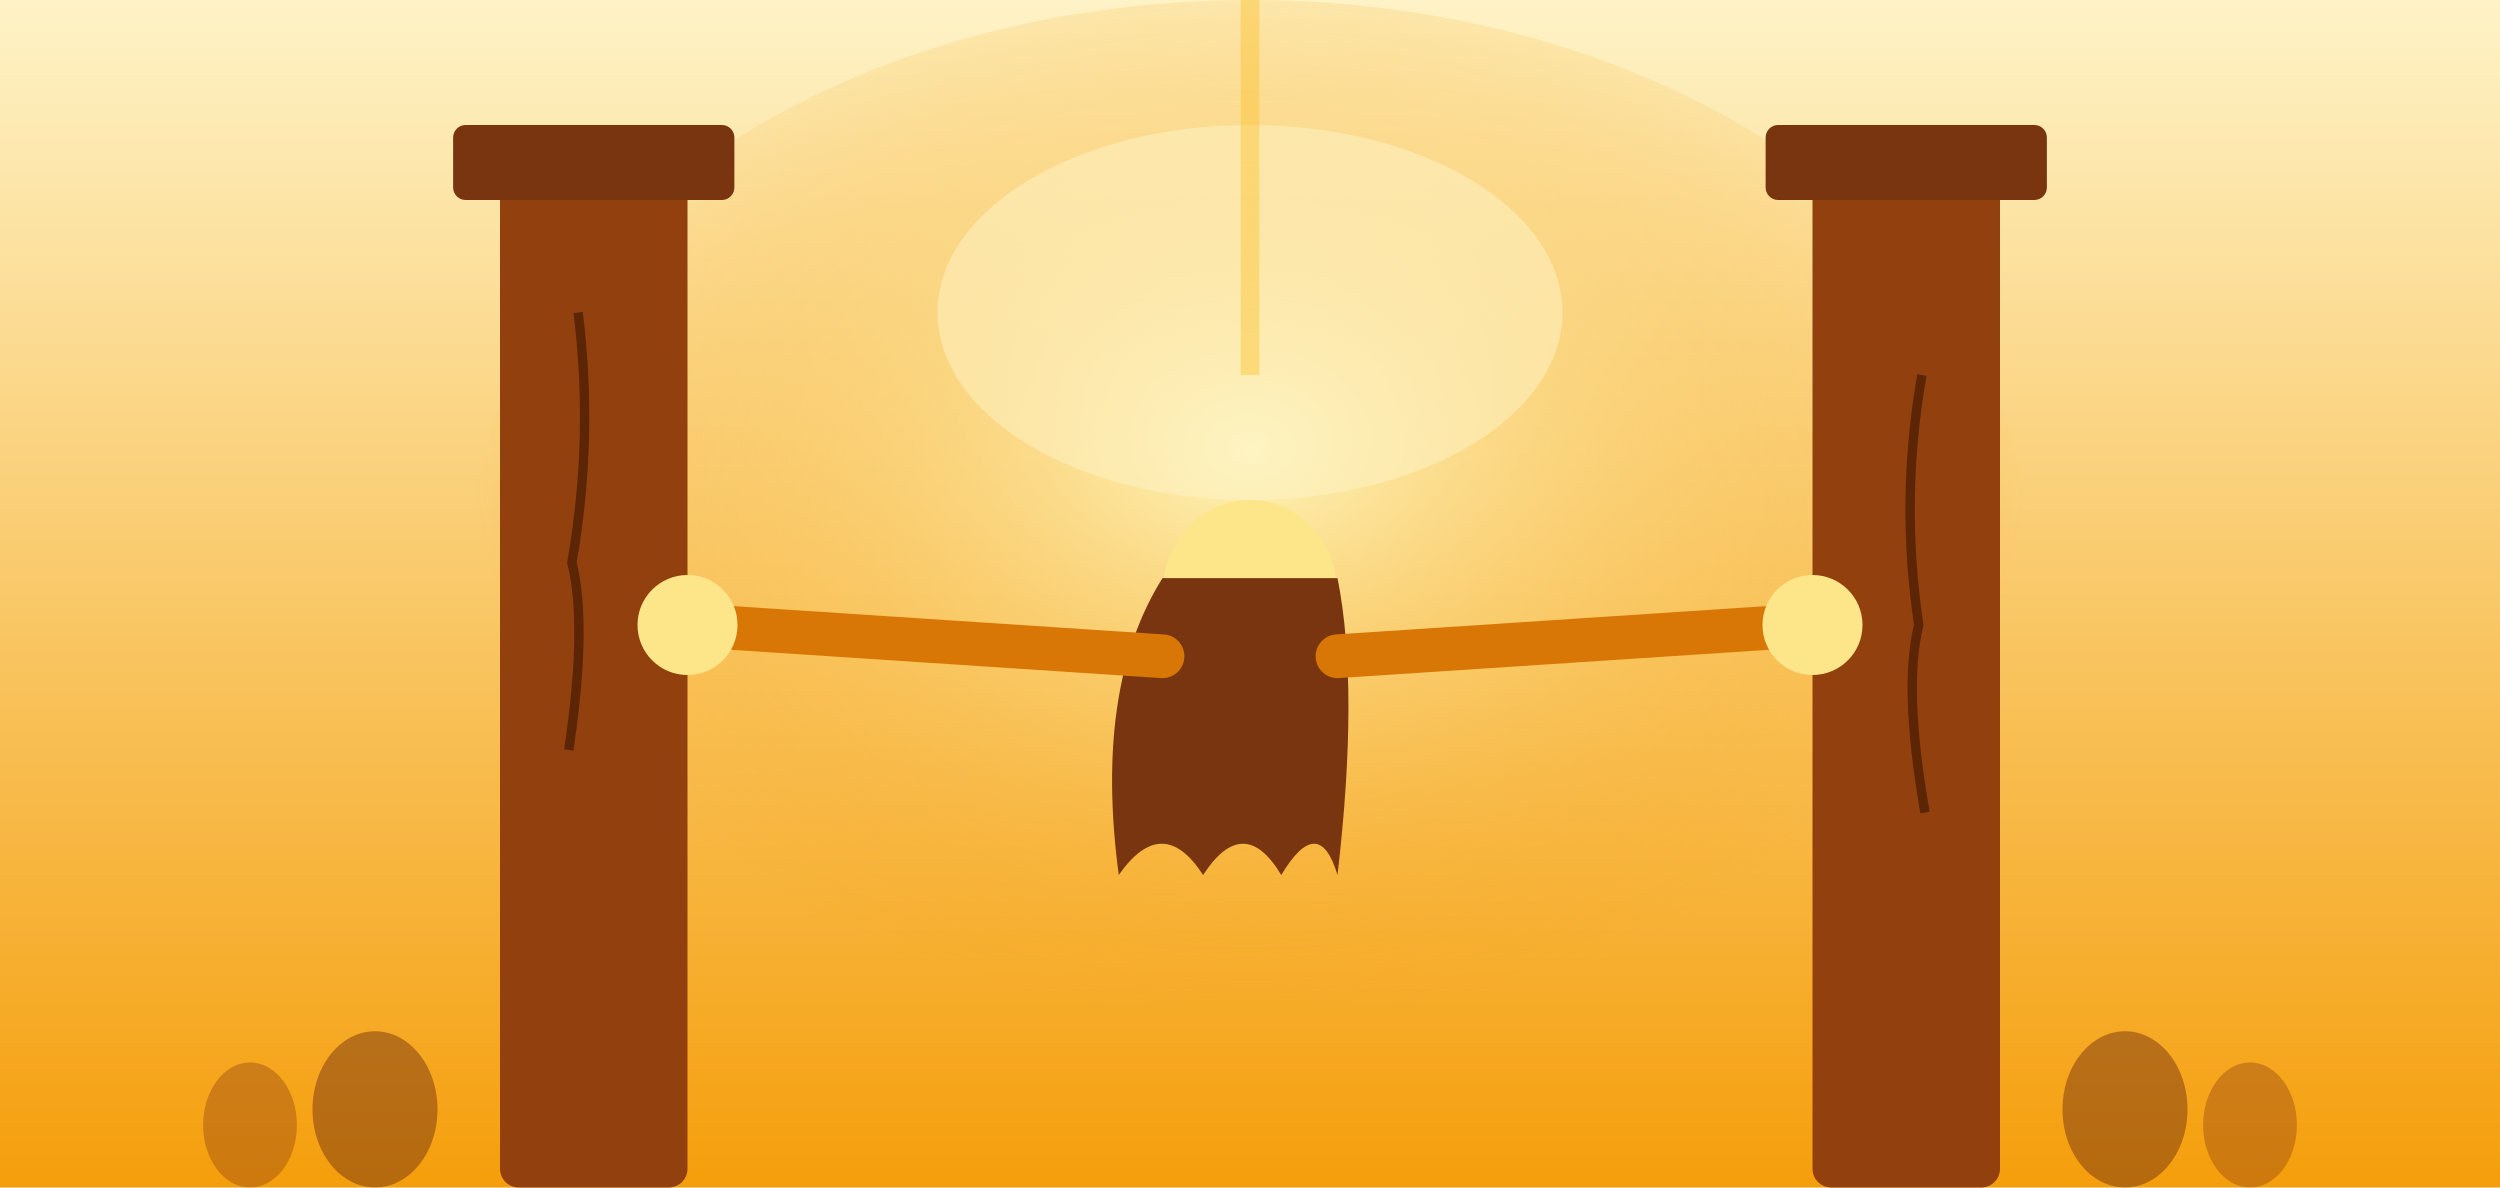
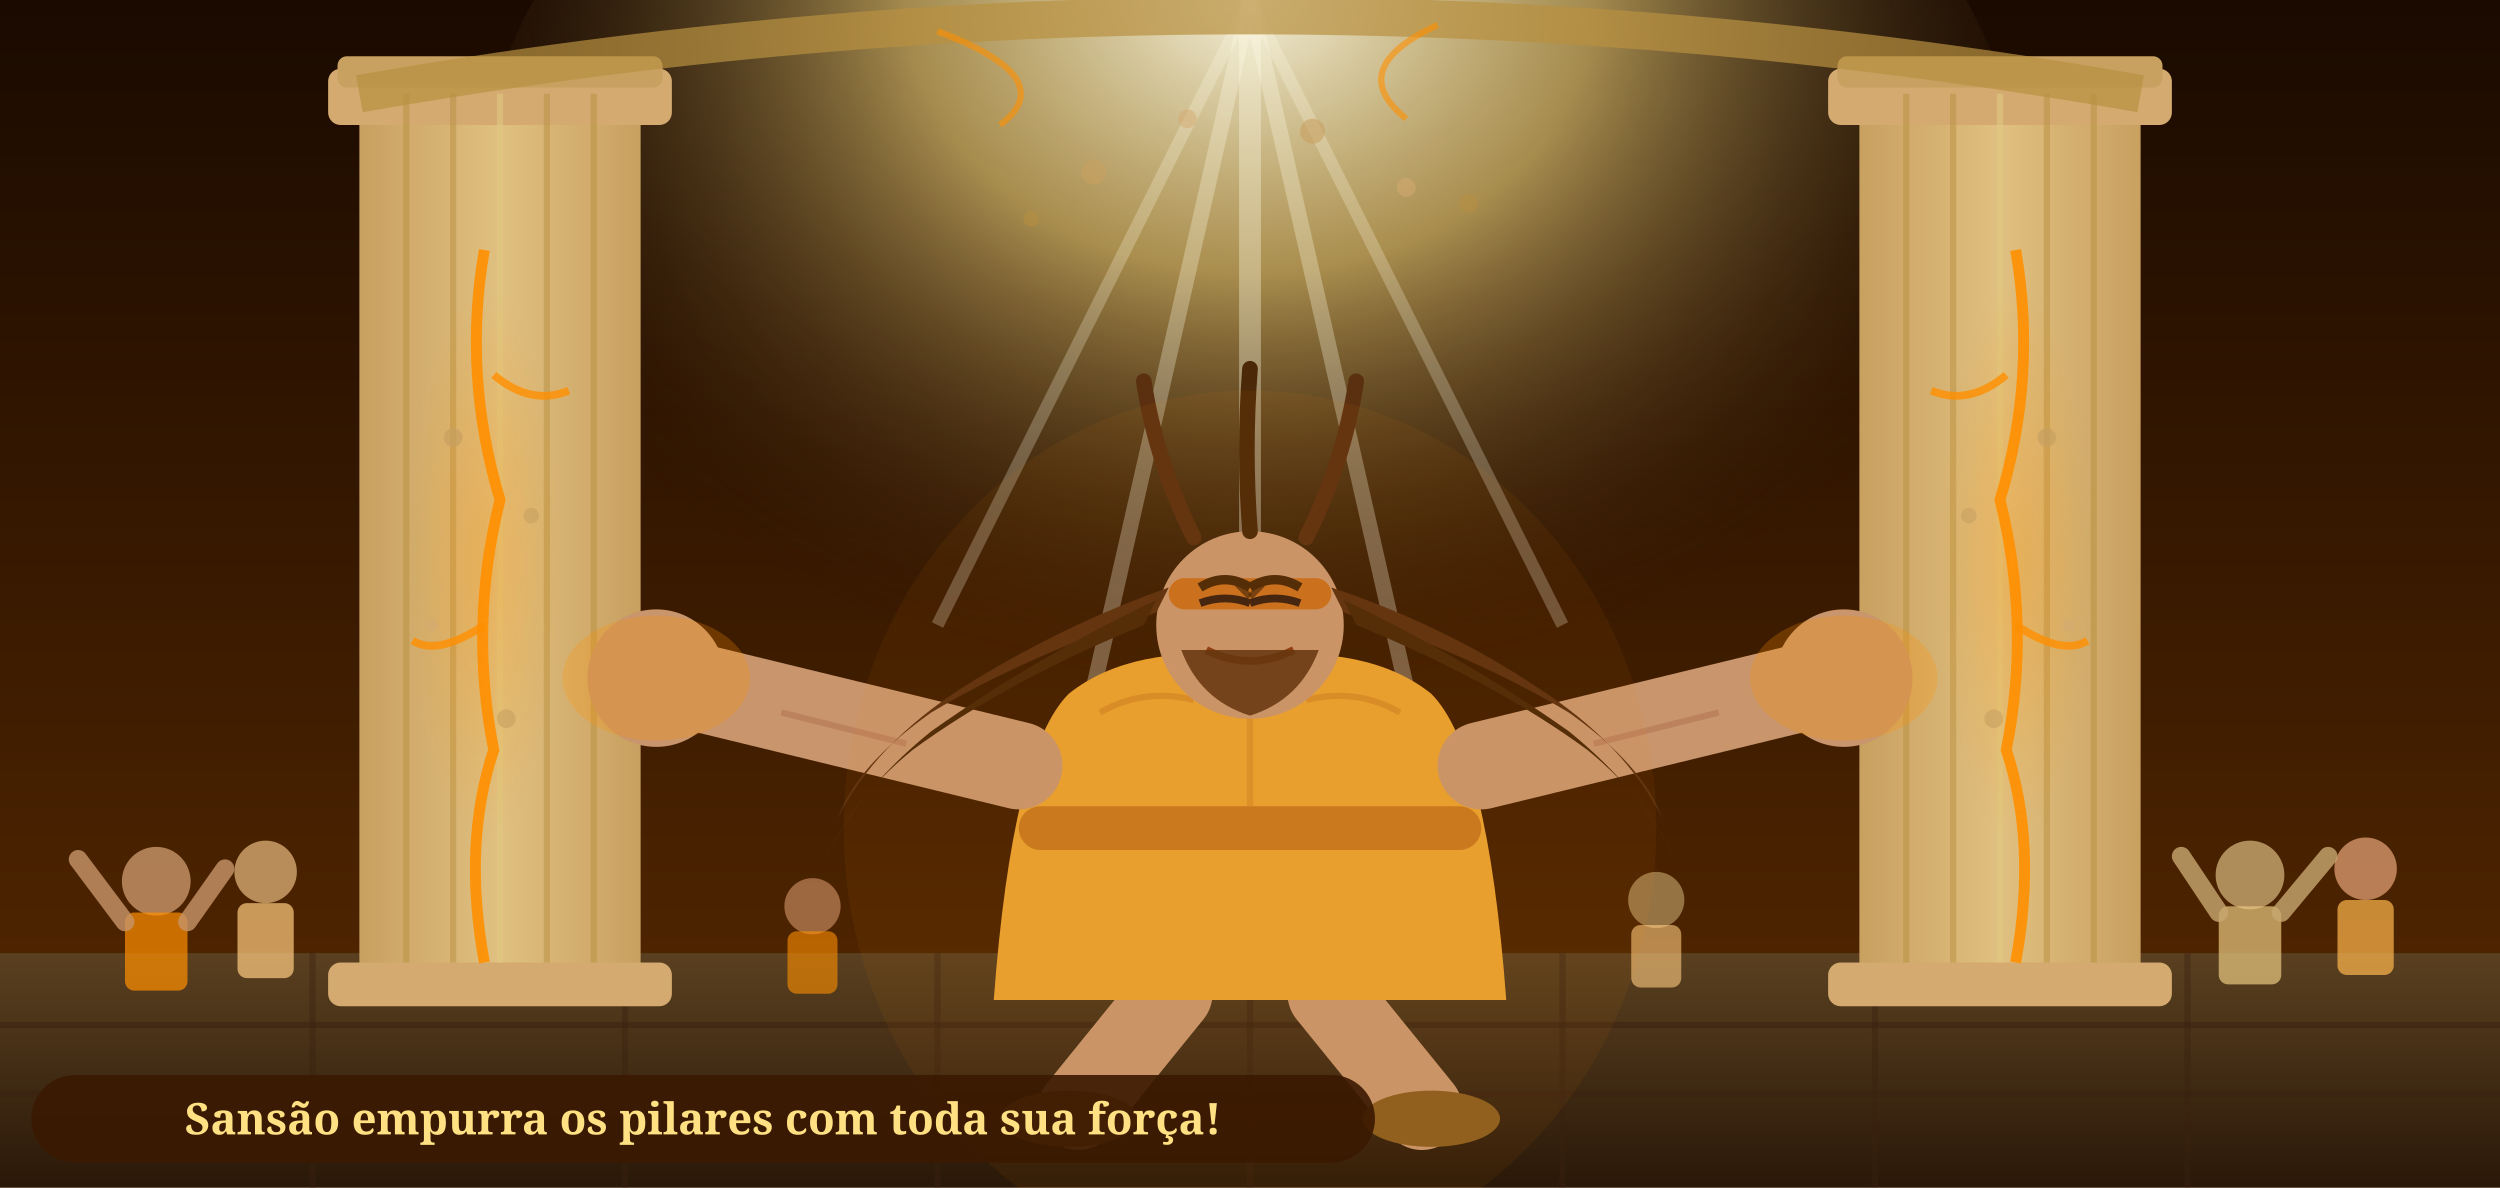
<svg xmlns="http://www.w3.org/2000/svg" viewBox="0 0 800 380">
  <defs>
-     <linearGradient id="sa5_bg" x1="0" y1="0" x2="0" y2="1">
-       <stop offset="0%" stop-color="#fef3c7" />
-       <stop offset="100%" stop-color="#f59e0b" />
+     <linearGradient id="san5_sky" x1="0%" y1="0%" x2="0%" y2="100%">
+       <stop offset="0%" stop-color="#1a0a00" />
+       <stop offset="50%" stop-color="#3a1a00" />
+       <stop offset="100%" stop-color="#5a2a00" />
    </linearGradient>
-     <radialGradient id="sa5_glow" cx="50%" cy="40%">
-       <stop offset="0%" stop-color="#fef9c3" stop-opacity="0.9" />
-       <stop offset="100%" stop-color="#f59e0b" stop-opacity="0" />
+     <radialGradient id="san5_divinelight" cx="50%" cy="30%" r="55%">
+       <stop offset="0%" stop-color="#fffde7" stop-opacity="0.95" />
+       <stop offset="40%" stop-color="#ffe082" stop-opacity="0.6" />
+       <stop offset="100%" stop-color="#1a0a00" stop-opacity="0" />
+     </radialGradient>
+     <linearGradient id="san5_pillar" x1="0%" y1="0%" x2="100%" y2="0%">
+       <stop offset="0%" stop-color="#c8a060" />
+       <stop offset="50%" stop-color="#e0c080" />
+       <stop offset="100%" stop-color="#c8a060" />
+     </linearGradient>
+     <linearGradient id="san5_floor" x1="0%" y1="0%" x2="0%" y2="100%">
+       <stop offset="0%" stop-color="#5a4020" />
+       <stop offset="100%" stop-color="#2a1808" />
+     </linearGradient>
+     <radialGradient id="san5_crackglow" cx="50%" cy="50%" r="50%">
+       <stop offset="0%" stop-color="#ff8f00" stop-opacity="0.7" />
+       <stop offset="100%" stop-color="#ff8f00" stop-opacity="0" />
    </radialGradient>
  </defs>
-   <rect width="800" height="380" fill="url(#sa5_bg)" />
-   <ellipse cx="400" cy="180" rx="250" ry="180" fill="url(#sa5_glow)" />
-   <rect x="160" y="40" width="60" height="340" rx="6" fill="#92400e" />
-   <rect x="580" y="40" width="60" height="340" rx="6" fill="#92400e" />
-   <rect x="145" y="40" width="90" height="24" rx="4" fill="#78350f" />
-   <rect x="565" y="40" width="90" height="24" rx="4" fill="#78350f" />
-   <path d="M185,100 Q190,140 183,180 Q188,200 182,240" stroke="#451a03" stroke-width="3" fill="none" opacity="0.7" />
-   <path d="M615,120 Q608,160 614,200 Q609,220 616,260" stroke="#451a03" stroke-width="3" fill="none" opacity="0.7" />
-   <ellipse cx="400" cy="190" rx="28" ry="30" fill="#fde68a" />
-   <path d="M372,185 Q350,220 358,280 Q372,260 385,280 Q398,260 410,280 Q422,260 428,280 Q435,220 428,185Z" fill="#78350f" />
-   <line x1="372" y1="210" x2="220" y2="200" stroke="#d97706" stroke-width="14" stroke-linecap="round" />
-   <line x1="428" y1="210" x2="580" y2="200" stroke="#d97706" stroke-width="14" stroke-linecap="round" />
-   <circle cx="220" cy="200" r="16" fill="#fde68a" />
-   <circle cx="580" cy="200" r="16" fill="#fde68a" />
-   <ellipse cx="400" cy="100" rx="100" ry="60" fill="#fef3c7" opacity="0.5" />
-   <line x1="400" y1="0" x2="400" y2="120" stroke="#fbbf24" stroke-width="6" opacity="0.4" />
-   <ellipse cx="120" cy="355" rx="20" ry="25" fill="#78350f" opacity="0.5" />
-   <ellipse cx="680" cy="355" rx="20" ry="25" fill="#78350f" opacity="0.5" />
-   <ellipse cx="720" cy="360" rx="15" ry="20" fill="#92400e" opacity="0.4" />
-   <ellipse cx="80" cy="360" rx="15" ry="20" fill="#92400e" opacity="0.4" />
+   <rect width="800" height="380" fill="url(#san5_sky)" />
+   <ellipse cx="400" cy="80" rx="250" ry="200" fill="url(#san5_divinelight)" />
+   <line x1="400" y1="0" x2="300" y2="200" stroke="#fffde7" stroke-width="4" opacity="0.25" />
+   <line x1="400" y1="0" x2="350" y2="220" stroke="#fffde7" stroke-width="5" opacity="0.3" />
+   <line x1="400" y1="0" x2="400" y2="230" stroke="#fffde7" stroke-width="7" opacity="0.35" />
+   <line x1="400" y1="0" x2="450" y2="220" stroke="#fffde7" stroke-width="5" opacity="0.3" />
+   <line x1="400" y1="0" x2="500" y2="200" stroke="#fffde7" stroke-width="4" opacity="0.25" />
+   <rect x="0" y="305" width="800" height="75" fill="url(#san5_floor)" />
+   <line x1="0" y1="328" x2="800" y2="328" stroke="#3a2010" stroke-width="2" opacity="0.5" />
+   <line x1="0" y1="350" x2="800" y2="350" stroke="#3a2010" stroke-width="2" opacity="0.5" />
+   <line x1="100" y1="305" x2="100" y2="380" stroke="#3a2010" stroke-width="2" opacity="0.4" />
+   <line x1="200" y1="305" x2="200" y2="380" stroke="#3a2010" stroke-width="2" opacity="0.4" />
+   <line x1="300" y1="305" x2="300" y2="380" stroke="#3a2010" stroke-width="2" opacity="0.4" />
+   <line x1="400" y1="305" x2="400" y2="380" stroke="#3a2010" stroke-width="2" opacity="0.4" />
+   <line x1="500" y1="305" x2="500" y2="380" stroke="#3a2010" stroke-width="2" opacity="0.4" />
+   <line x1="600" y1="305" x2="600" y2="380" stroke="#3a2010" stroke-width="2" opacity="0.4" />
+   <line x1="700" y1="305" x2="700" y2="380" stroke="#3a2010" stroke-width="2" opacity="0.4" />
+   <rect x="115" y="30" width="90" height="285" fill="url(#san5_pillar)" />
+   <rect x="105" y="22" width="110" height="18" rx="4" fill="#d4aa70" />
+   <rect x="108" y="18" width="104" height="10" rx="3" fill="#c8a060" />
+   <rect x="105" y="308" width="110" height="14" rx="4" fill="#d4aa70" />
+   <line x1="130" y1="30" x2="130" y2="308" stroke="#b89040" stroke-width="2" opacity="0.5" />
+   <line x1="145" y1="30" x2="145" y2="308" stroke="#b89040" stroke-width="2" opacity="0.5" />
+   <line x1="160" y1="30" x2="160" y2="308" stroke="#e0c880" stroke-width="2" opacity="0.6" />
+   <line x1="175" y1="30" x2="175" y2="308" stroke="#b89040" stroke-width="2" opacity="0.5" />
+   <line x1="190" y1="30" x2="190" y2="308" stroke="#b89040" stroke-width="2" opacity="0.5" />
+   <path d="M155 80 Q148 120 160 160 Q150 200 158 240 Q148 270 155 308" stroke="#ff8f00" stroke-width="3.5" fill="none" opacity="0.9" />
+   <path d="M158 120 Q170 130 182 125" stroke="#ff8f00" stroke-width="2.5" fill="none" opacity="0.8" />
+   <path d="M155 200 Q140 210 132 205" stroke="#ff8f00" stroke-width="2.5" fill="none" opacity="0.8" />
+   <ellipse cx="155" cy="180" rx="25" ry="90" fill="url(#san5_crackglow)" opacity="0.4" />
+   <circle cx="145" cy="140" r="3" fill="#c8a060" opacity="0.7" />
+   <circle cx="170" cy="165" r="2.5" fill="#c8a060" opacity="0.6" />
+   <circle cx="138" cy="200" r="2" fill="#d4aa70" opacity="0.7" />
+   <circle cx="162" cy="230" r="3" fill="#c8a060" opacity="0.6" />
+   <rect x="595" y="30" width="90" height="285" fill="url(#san5_pillar)" />
+   <rect x="585" y="22" width="110" height="18" rx="4" fill="#d4aa70" />
+   <rect x="588" y="18" width="104" height="10" rx="3" fill="#c8a060" />
+   <rect x="585" y="308" width="110" height="14" rx="4" fill="#d4aa70" />
+   <line x1="610" y1="30" x2="610" y2="308" stroke="#b89040" stroke-width="2" opacity="0.5" />
+   <line x1="625" y1="30" x2="625" y2="308" stroke="#b89040" stroke-width="2" opacity="0.5" />
+   <line x1="640" y1="30" x2="640" y2="308" stroke="#e0c880" stroke-width="2" opacity="0.6" />
+   <line x1="655" y1="30" x2="655" y2="308" stroke="#b89040" stroke-width="2" opacity="0.5" />
+   <line x1="670" y1="30" x2="670" y2="308" stroke="#b89040" stroke-width="2" opacity="0.5" />
+   <path d="M645 80 Q652 120 640 160 Q650 200 642 240 Q652 270 645 308" stroke="#ff8f00" stroke-width="3.5" fill="none" opacity="0.9" />
+   <path d="M642 120 Q630 130 618 125" stroke="#ff8f00" stroke-width="2.5" fill="none" opacity="0.8" />
+   <path d="M645 200 Q660 210 668 205" stroke="#ff8f00" stroke-width="2.5" fill="none" opacity="0.8" />
+   <ellipse cx="645" cy="180" rx="25" ry="90" fill="url(#san5_crackglow)" opacity="0.4" />
+   <circle cx="655" cy="140" r="3" fill="#c8a060" opacity="0.7" />
+   <circle cx="630" cy="165" r="2.5" fill="#c8a060" opacity="0.6" />
+   <circle cx="662" cy="200" r="2" fill="#d4aa70" opacity="0.7" />
+   <circle cx="638" cy="230" r="3" fill="#c8a060" opacity="0.6" />
+   <path d="M115 30 Q400 -20 685 30" stroke="#b89040" stroke-width="12" fill="none" opacity="0.7" />
+   <path d="M300 10 Q340 25 320 40" stroke="#ff8f00" stroke-width="2" fill="none" opacity="0.6" />
+   <path d="M460 8 Q430 22 450 38" stroke="#ff8f00" stroke-width="2" fill="none" opacity="0.6" />
+   <circle cx="50" cy="282" r="11" fill="#c8956a" opacity="0.8" />
+   <rect x="40" y="292" width="20" height="25" rx="3" fill="#ff8f00" opacity="0.7" />
+   <circle cx="85" cy="279" r="10" fill="#d4a870" opacity="0.8" />
+   <rect x="76" y="289" width="18" height="24" rx="3" fill="#ffcc80" opacity="0.7" />
+   <line x1="40" y1="295" x2="25" y2="275" stroke="#c8956a" stroke-width="6" stroke-linecap="round" opacity="0.8" />
+   <line x1="60" y1="295" x2="72" y2="278" stroke="#c8956a" stroke-width="6" stroke-linecap="round" opacity="0.8" />
+   <circle cx="720" cy="280" r="11" fill="#c8a870" opacity="0.8" />
+   <rect x="710" y="290" width="20" height="25" rx="3" fill="#e8c880" opacity="0.7" />
+   <circle cx="757" cy="278" r="10" fill="#d4956a" opacity="0.8" />
+   <rect x="748" y="288" width="18" height="24" rx="3" fill="#ffb74d" opacity="0.7" />
+   <line x1="730" y1="292" x2="745" y2="274" stroke="#c8a870" stroke-width="6" stroke-linecap="round" opacity="0.8" />
+   <line x1="710" y1="292" x2="698" y2="274" stroke="#c8a870" stroke-width="6" stroke-linecap="round" opacity="0.8" />
+   <circle cx="260" cy="290" r="9" fill="#d4956a" opacity="0.6" />
+   <rect x="252" y="298" width="16" height="20" rx="3" fill="#ff8f00" opacity="0.6" />
+   <circle cx="530" cy="288" r="9" fill="#c8a870" opacity="0.6" />
+   <rect x="522" y="296" width="16" height="20" rx="3" fill="#ffcc80" opacity="0.6" />
+   <line x1="375" y1="318" x2="345" y2="355" stroke="#c8956c" stroke-width="26" stroke-linecap="round" />
+   <line x1="425" y1="318" x2="455" y2="355" stroke="#c8956c" stroke-width="26" stroke-linecap="round" />
+   <ellipse cx="342" cy="358" rx="22" ry="9" fill="#8b5e20" />
+   <ellipse cx="458" cy="358" rx="22" ry="9" fill="#8b5e20" />
+   <path d="M318 320 Q324 240 342 222 Q362 206 400 210 Q438 206 458 222 Q476 240 482 320Z" fill="#e8a030" />
+   <rect x="326" y="258" width="148" height="14" rx="7" fill="#c87820" />
+   <path d="M352 228 Q366 220 382 224" stroke="#c87820" stroke-width="2" fill="none" opacity="0.5" />
+   <path d="M418 224 Q434 220 448 228" stroke="#c87820" stroke-width="2" fill="none" opacity="0.5" />
+   <line x1="400" y1="222" x2="400" y2="258" stroke="#c87820" stroke-width="2" opacity="0.4" />
+   <line x1="326" y1="245" x2="215" y2="218" stroke="#c8956c" stroke-width="28" stroke-linecap="round" />
+   <circle cx="210" cy="217" r="22" fill="#c8956c" />
+   <line x1="290" y1="238" x2="250" y2="228" stroke="#b07050" stroke-width="2" opacity="0.5" />
+   <ellipse cx="210" cy="217" rx="30" ry="20" fill="#ff8f00" opacity="0.25" />
+   <line x1="474" y1="245" x2="585" y2="218" stroke="#c8956c" stroke-width="28" stroke-linecap="round" />
+   <circle cx="590" cy="217" r="22" fill="#c8956c" />
+   <line x1="510" y1="238" x2="550" y2="228" stroke="#b07050" stroke-width="2" opacity="0.5" />
+   <ellipse cx="590" cy="217" rx="30" ry="20" fill="#ff8f00" opacity="0.25" />
+   <circle cx="400" cy="200" r="30" fill="#c8956c" />
+   <path d="M374 188 Q340 200 308 220 Q280 238 268 262 Q274 245 298 228 Q328 210 370 196Z" fill="#5a3010" />
+   <path d="M370 192 Q332 210 298 234 Q272 255 262 280 Q270 258 292 240 Q322 218 366 200Z" fill="#4a2808" />
+   <path d="M382 172 Q370 148 366 122" stroke="#5a3010" stroke-width="5" fill="none" stroke-linecap="round" />
+   <path d="M400 170 Q398 144 400 118" stroke="#4a2808" stroke-width="5" fill="none" stroke-linecap="round" />
+   <path d="M418 172 Q430 148 434 122" stroke="#5a3010" stroke-width="5" fill="none" stroke-linecap="round" />
+   <path d="M426 188 Q462 200 492 220 Q520 238 532 262 Q526 245 502 228 Q472 210 430 196Z" fill="#5a3010" />
+   <path d="M430 192 Q468 210 502 234 Q528 255 538 280 Q530 258 508 240 Q478 218 434 200Z" fill="#4a2808" />
+   <rect x="374" y="185" width="52" height="10" rx="5" fill="#c87020" />
+   <path d="M384 188 Q392 183 400 188" stroke="#4a2808" stroke-width="3" fill="none" />
+   <path d="M400 188 Q408 183 416 188" stroke="#4a2808" stroke-width="3" fill="none" />
+   <line x1="396" y1="187" x2="400" y2="191" stroke="#4a2808" stroke-width="2" opacity="0.7" />
+   <line x1="404" y1="187" x2="400" y2="191" stroke="#4a2808" stroke-width="2" opacity="0.7" />
+   <path d="M384 193 Q392 190 400 193" stroke="#3a2010" stroke-width="2.5" fill="none" />
+   <path d="M400 193 Q408 190 416 193" stroke="#3a2010" stroke-width="2.5" fill="none" />
+   <path d="M386 208 Q400 215 414 208" stroke="#8b3a10" stroke-width="2.5" fill="none" />
+   <path d="M378 208 Q384 224 400 229 Q416 224 422 208" fill="#5a3010" opacity="0.85" />
+   <ellipse cx="400" cy="265" rx="130" ry="140" fill="#ff8f00" opacity="0.06" />
+   <circle cx="350" cy="55" r="4" fill="#c8a060" opacity="0.6" />
+   <circle cx="380" cy="38" r="3" fill="#d4aa70" opacity="0.5" />
+   <circle cx="420" cy="42" r="4" fill="#c8a060" opacity="0.6" />
+   <circle cx="450" cy="60" r="3" fill="#d4aa70" opacity="0.55" />
+   <circle cx="330" cy="70" r="2.5" fill="#b89040" opacity="0.5" />
+   <circle cx="470" cy="65" r="3" fill="#b89040" opacity="0.5" />
+   <rect x="10" y="344" width="430" height="28" rx="14" fill="#3a1800" opacity="0.9" />
+   <text x="225" y="363" font-family="Georgia, serif" font-size="14" fill="#ffe082" text-anchor="middle" font-weight="bold">Sansão empurra os pilares com toda sua força!</text>
</svg>
